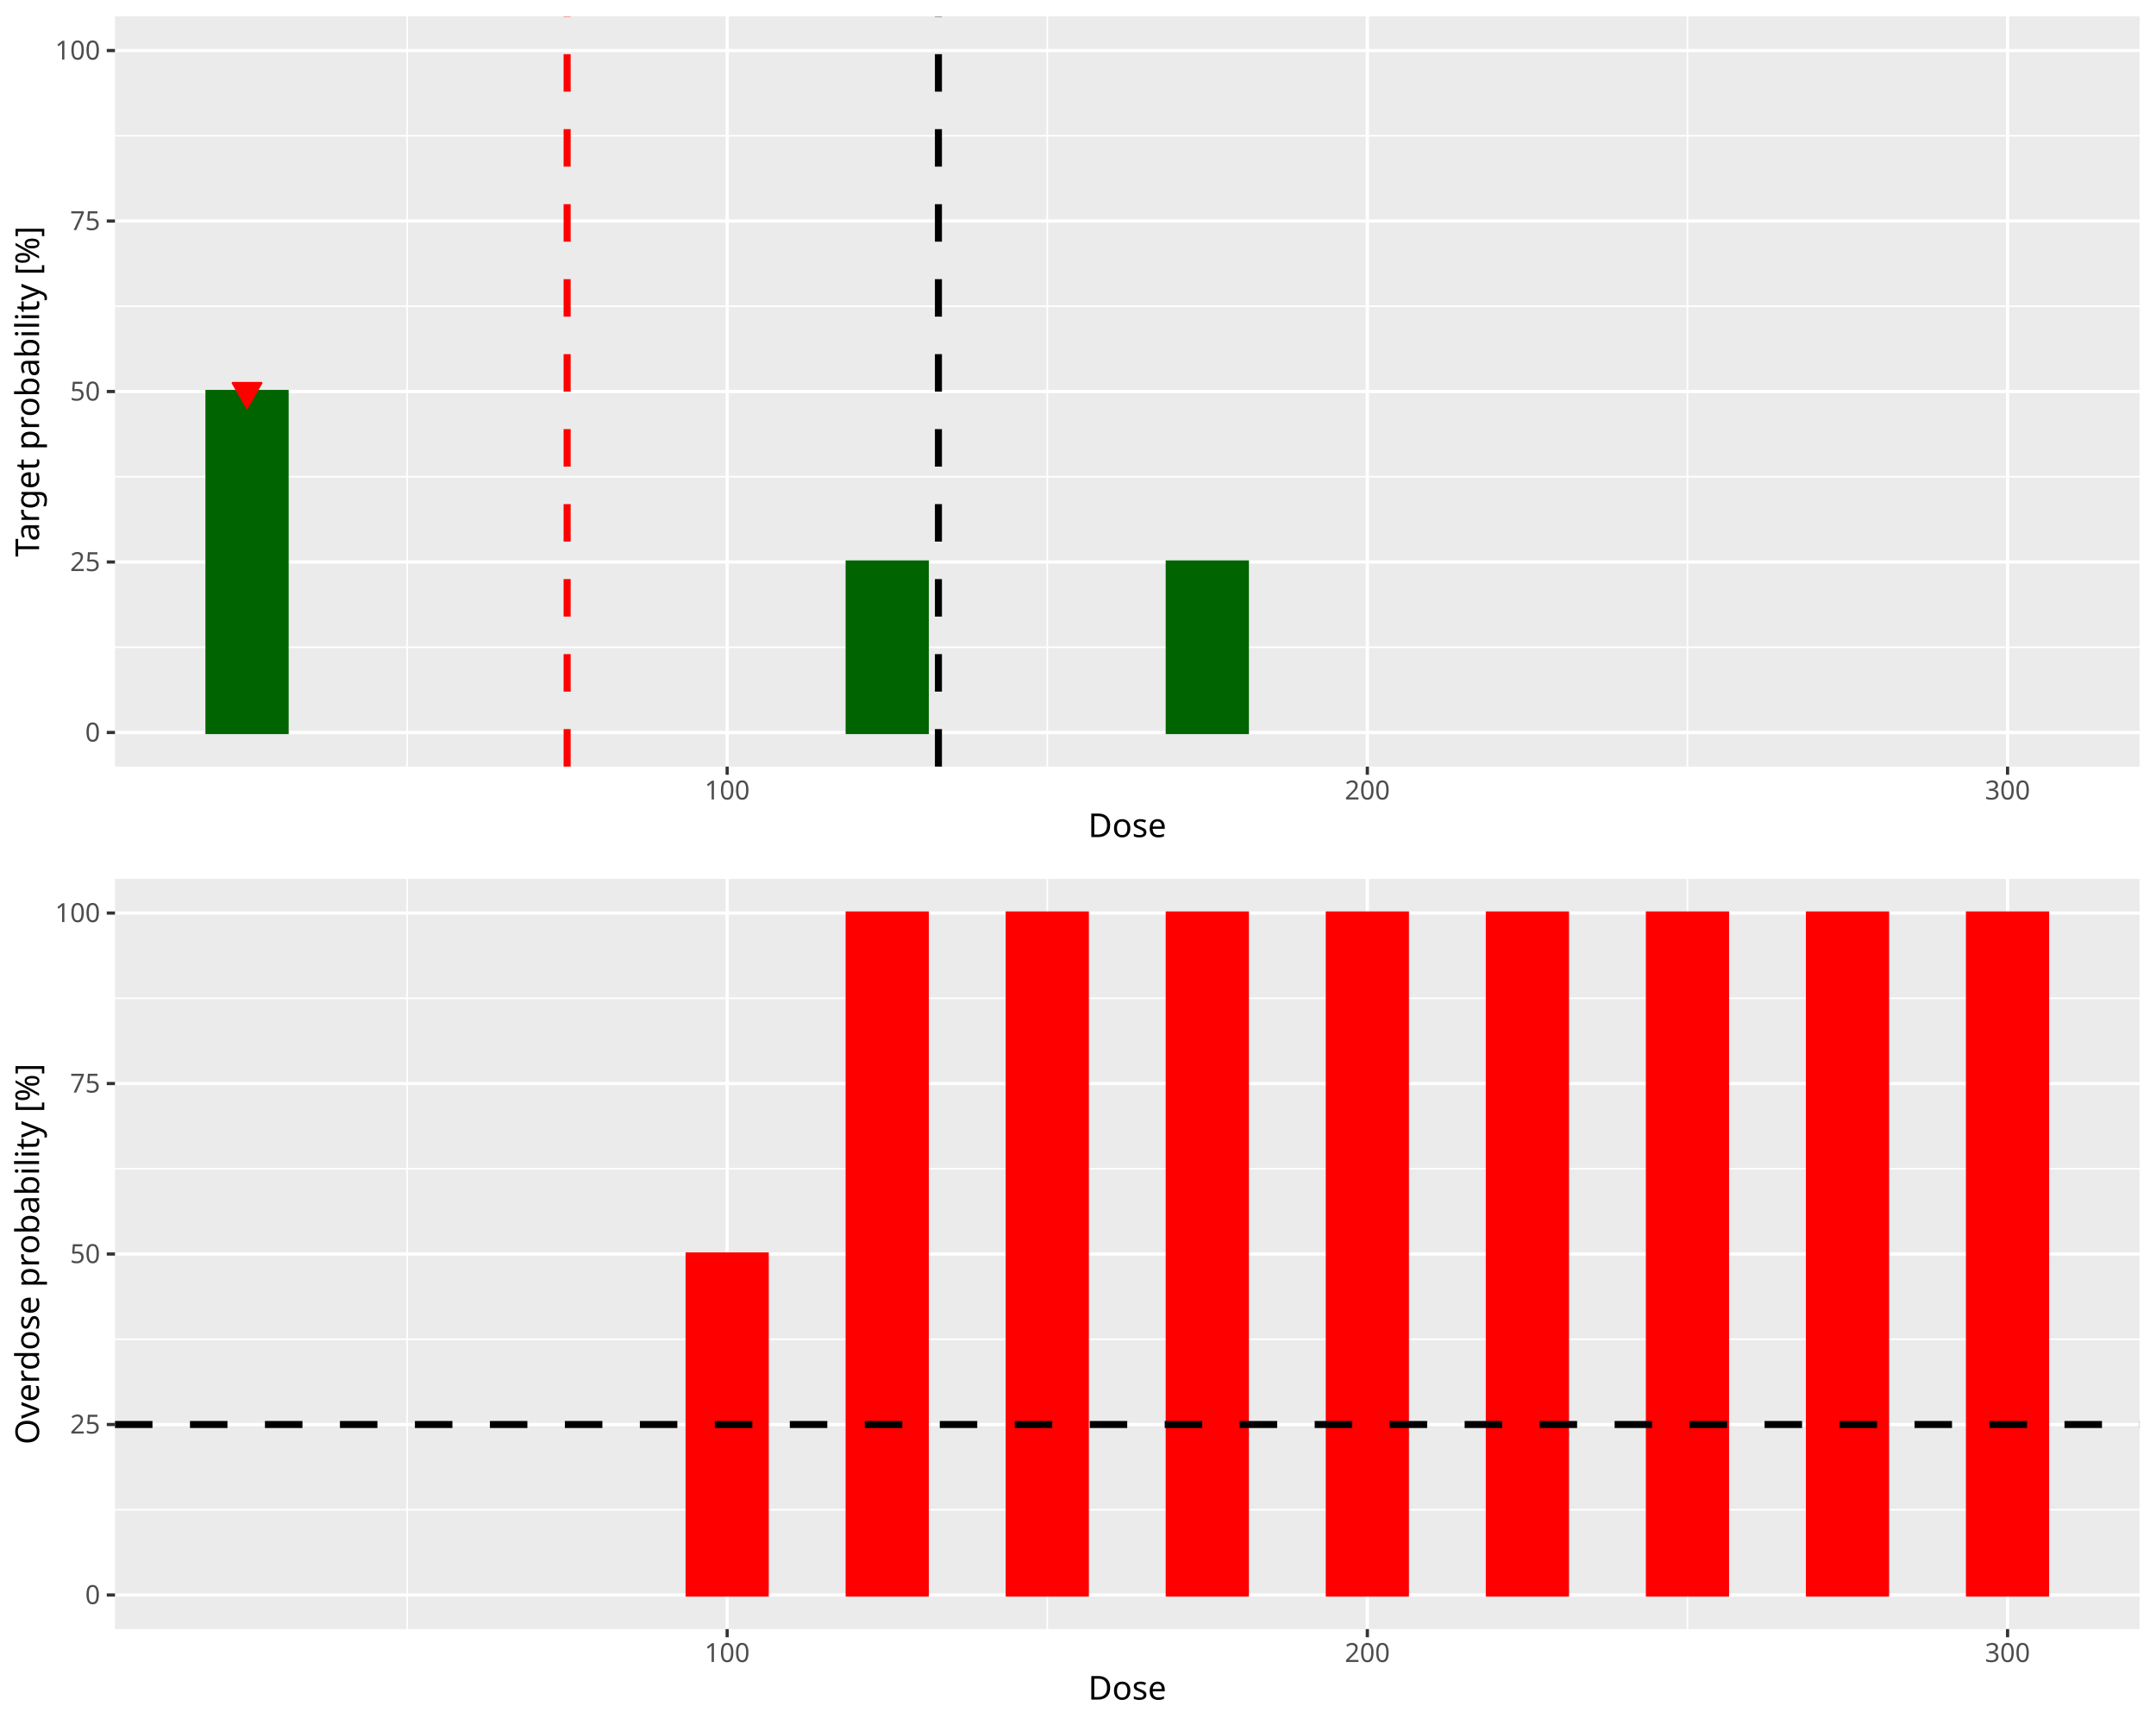
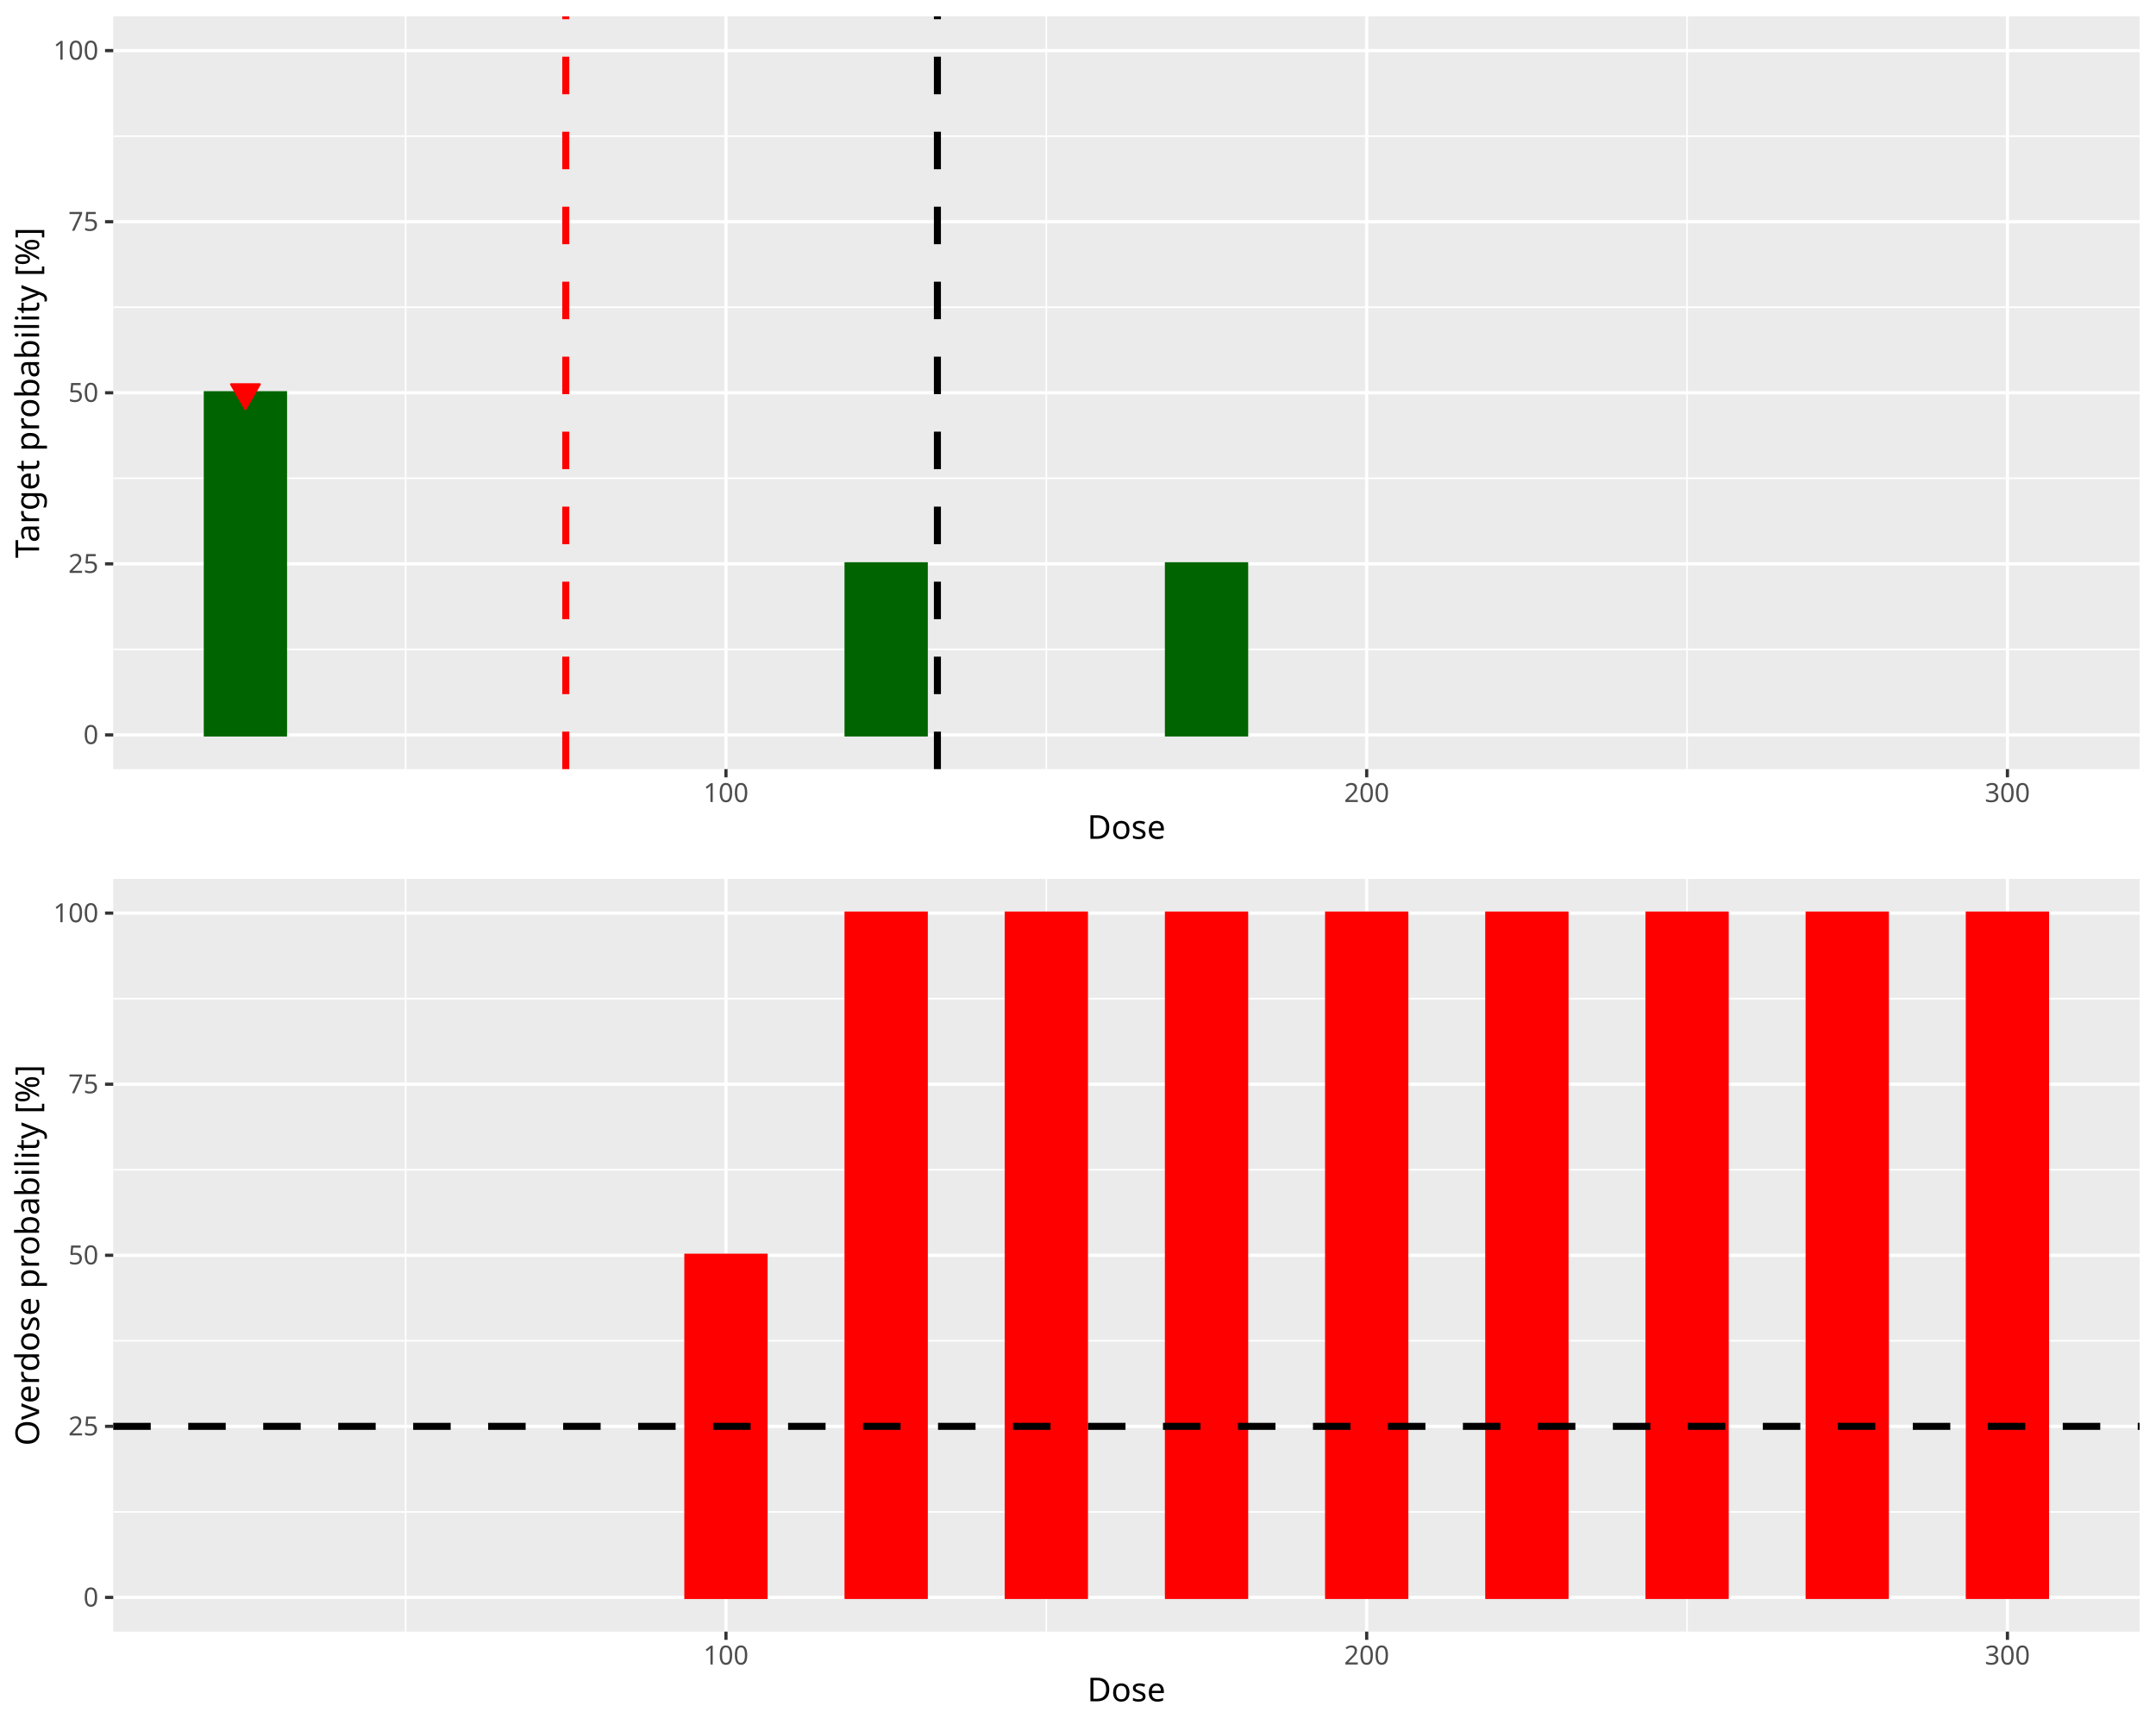
<svg xmlns="http://www.w3.org/2000/svg" class="svglite" data-engine-version="2.0" width="720.00pt" height="576.00pt" viewBox="0 0 720.00 576.00">
  <defs>
    <style type="text/css">
    .svglite line, .svglite polyline, .svglite polygon, .svglite path, .svglite rect, .svglite circle {
      fill: none;
      stroke: #000000;
      stroke-linecap: round;
      stroke-linejoin: round;
      stroke-miterlimit: 10.00;
    }
  </style>
  </defs>
  <rect width="100%" height="100%" style="stroke: none; fill: #FFFFFF;" />
  <defs>
    <clipPath id="cpMC4wMHw3MjAuMDB8MC4wMHw1NzYuMDA=">
      <rect x="0.00" y="0.00" width="720.00" height="576.00" />
    </clipPath>
  </defs>
  <g clip-path="url(#cpMC4wMHw3MjAuMDB8MC4wMHw1NzYuMDA=)">
</g>
  <defs>
    <clipPath id="cpMC4wMHw3MjAuMDB8MC4wMHwyODguMDA=">
      <rect x="0.00" y="0.00" width="720.00" height="288.00" />
    </clipPath>
  </defs>
  <g clip-path="url(#cpMC4wMHw3MjAuMDB8MC4wMHwyODguMDA=)">
-     <rect x="0.00" y="0.00" width="720.00" height="288.00" style="stroke-width: 1.07; stroke: #FFFFFF; fill: #FFFFFF;" />
+     <rect x="0.00" y="-0" width="720.00" height="288.00" style="stroke-width: 1.07; stroke: #FFFFFF; fill: #FFFFFF;" />
  </g>
  <g clip-path="url(#cpMC4wMHw3MjAuMDB8MC4wMHw1NzYuMDA=)">
</g>
  <defs>
-     <clipPath id="cpMzguNDB8NzE0LjUyfDUuNDh8MjU1Ljk3">
-       <rect x="38.40" y="5.48" width="676.12" height="250.49" />
+     <clipPath id="cpMzcuODJ8NzE0LjUyfDUuNDh8MjU2Ljgy">
+       <rect x="37.82" y="5.48" width="676.70" height="251.34" />
    </clipPath>
  </defs>
-   <g clip-path="url(#cpMzguNDB8NzE0LjUyfDUuNDh8MjU1Ljk3)">
-     <rect x="38.40" y="5.48" width="676.12" height="250.49" style="stroke-width: 1.07; stroke: none; fill: #EBEBEB;" />
-     <polyline points="38.40,216.12 714.52,216.12 " style="stroke-width: 0.53; stroke: #FFFFFF; stroke-linecap: butt;" />
-     <polyline points="38.40,159.19 714.52,159.19 " style="stroke-width: 0.53; stroke: #FFFFFF; stroke-linecap: butt;" />
-     <polyline points="38.40,102.26 714.52,102.26 " style="stroke-width: 0.53; stroke: #FFFFFF; stroke-linecap: butt;" />
-     <polyline points="38.40,45.33 714.52,45.33 " style="stroke-width: 0.53; stroke: #FFFFFF; stroke-linecap: butt;" />
-     <polyline points="135.95,255.97 135.95,5.48 " style="stroke-width: 0.53; stroke: #FFFFFF; stroke-linecap: butt;" />
-     <polyline points="349.74,255.97 349.74,5.48 " style="stroke-width: 0.53; stroke: #FFFFFF; stroke-linecap: butt;" />
-     <polyline points="563.53,255.97 563.53,5.48 " style="stroke-width: 0.53; stroke: #FFFFFF; stroke-linecap: butt;" />
-     <polyline points="38.40,244.59 714.52,244.59 " style="stroke-width: 1.07; stroke: #FFFFFF; stroke-linecap: butt;" />
-     <polyline points="38.40,187.66 714.52,187.66 " style="stroke-width: 1.07; stroke: #FFFFFF; stroke-linecap: butt;" />
-     <polyline points="38.40,130.73 714.52,130.73 " style="stroke-width: 1.07; stroke: #FFFFFF; stroke-linecap: butt;" />
-     <polyline points="38.40,73.80 714.52,73.80 " style="stroke-width: 1.07; stroke: #FFFFFF; stroke-linecap: butt;" />
-     <polyline points="38.40,16.87 714.52,16.87 " style="stroke-width: 1.07; stroke: #FFFFFF; stroke-linecap: butt;" />
-     <polyline points="242.84,255.97 242.84,5.48 " style="stroke-width: 1.07; stroke: #FFFFFF; stroke-linecap: butt;" />
-     <polyline points="456.63,255.97 456.63,5.48 " style="stroke-width: 1.07; stroke: #FFFFFF; stroke-linecap: butt;" />
-     <polyline points="670.43,255.97 670.43,5.48 " style="stroke-width: 1.07; stroke: #FFFFFF; stroke-linecap: butt;" />
-     <rect x="69.14" y="130.73" width="26.72" height="113.86" style="stroke-width: 1.07; stroke: #006400; stroke-linecap: butt; stroke-linejoin: miter; fill: #006400;" />
-     <rect x="122.59" y="244.59" width="26.72" height="0.00" style="stroke-width: 1.07; stroke: #006400; stroke-linecap: butt; stroke-linejoin: miter; fill: #006400;" />
-     <rect x="176.03" y="244.59" width="26.72" height="0.00" style="stroke-width: 1.07; stroke: #006400; stroke-linecap: butt; stroke-linejoin: miter; fill: #006400;" />
-     <rect x="229.48" y="244.59" width="26.72" height="0.00" style="stroke-width: 1.07; stroke: #006400; stroke-linecap: butt; stroke-linejoin: miter; fill: #006400;" />
-     <rect x="282.93" y="187.66" width="26.72" height="56.93" style="stroke-width: 1.07; stroke: #006400; stroke-linecap: butt; stroke-linejoin: miter; fill: #006400;" />
-     <rect x="336.38" y="244.59" width="26.72" height="0.00" style="stroke-width: 1.07; stroke: #006400; stroke-linecap: butt; stroke-linejoin: miter; fill: #006400;" />
-     <rect x="389.82" y="187.66" width="26.72" height="56.93" style="stroke-width: 1.07; stroke: #006400; stroke-linecap: butt; stroke-linejoin: miter; fill: #006400;" />
-     <rect x="443.27" y="244.59" width="26.72" height="0.00" style="stroke-width: 1.07; stroke: #006400; stroke-linecap: butt; stroke-linejoin: miter; fill: #006400;" />
-     <rect x="496.72" y="244.59" width="26.72" height="0.00" style="stroke-width: 1.07; stroke: #006400; stroke-linecap: butt; stroke-linejoin: miter; fill: #006400;" />
-     <rect x="550.17" y="244.59" width="26.72" height="0.00" style="stroke-width: 1.07; stroke: #006400; stroke-linecap: butt; stroke-linejoin: miter; fill: #006400;" />
-     <rect x="603.62" y="244.59" width="26.72" height="0.00" style="stroke-width: 1.07; stroke: #006400; stroke-linecap: butt; stroke-linejoin: miter; fill: #006400;" />
-     <rect x="657.06" y="244.59" width="26.72" height="0.00" style="stroke-width: 1.07; stroke: #006400; stroke-linecap: butt; stroke-linejoin: miter; fill: #006400;" />
-     <line x1="313.39" y1="255.97" x2="313.39" y2="5.48" style="stroke-width: 2.35; stroke-dasharray: 12.52,12.52; stroke-linecap: butt;" />
-     <line x1="189.39" y1="255.97" x2="189.39" y2="5.48" style="stroke-width: 2.35; stroke: #FF0000; stroke-dasharray: 12.52,12.52; stroke-linecap: butt;" />
-     <polygon points="82.50,136.19 87.29,127.89 77.71,127.89 " style="stroke-width: 0.71; stroke: #FF0000; fill: #FF0000;" />
+   <g clip-path="url(#cpMzcuODJ8NzE0LjUyfDUuNDh8MjU2Ljgy)">
+     <rect x="37.82" y="5.48" width="676.70" height="251.34" style="stroke-width: 1.07; stroke: none; fill: #EBEBEB;" />
+     <polyline points="37.82,216.84 714.52,216.84 " style="stroke-width: 0.53; stroke: #FFFFFF; stroke-linecap: butt;" />
+     <polyline points="37.82,159.71 714.52,159.71 " style="stroke-width: 0.53; stroke: #FFFFFF; stroke-linecap: butt;" />
+     <polyline points="37.82,102.59 714.52,102.59 " style="stroke-width: 0.53; stroke: #FFFFFF; stroke-linecap: butt;" />
+     <polyline points="37.82,45.47 714.52,45.47 " style="stroke-width: 0.53; stroke: #FFFFFF; stroke-linecap: butt;" />
+     <polyline points="135.45,256.82 135.45,5.48 " style="stroke-width: 0.53; stroke: #FFFFFF; stroke-linecap: butt;" />
+     <polyline points="349.43,256.82 349.43,5.48 " style="stroke-width: 0.53; stroke: #FFFFFF; stroke-linecap: butt;" />
+     <polyline points="563.40,256.82 563.40,5.48 " style="stroke-width: 0.53; stroke: #FFFFFF; stroke-linecap: butt;" />
+     <polyline points="37.82,245.40 714.52,245.40 " style="stroke-width: 1.07; stroke: #FFFFFF; stroke-linecap: butt;" />
+     <polyline points="37.82,188.27 714.52,188.27 " style="stroke-width: 1.07; stroke: #FFFFFF; stroke-linecap: butt;" />
+     <polyline points="37.82,131.15 714.52,131.15 " style="stroke-width: 1.07; stroke: #FFFFFF; stroke-linecap: butt;" />
+     <polyline points="37.82,74.03 714.52,74.03 " style="stroke-width: 1.07; stroke: #FFFFFF; stroke-linecap: butt;" />
+     <polyline points="37.82,16.90 714.52,16.90 " style="stroke-width: 1.07; stroke: #FFFFFF; stroke-linecap: butt;" />
+     <polyline points="242.44,256.82 242.44,5.48 " style="stroke-width: 1.07; stroke: #FFFFFF; stroke-linecap: butt;" />
+     <polyline points="456.41,256.82 456.41,5.48 " style="stroke-width: 1.07; stroke: #FFFFFF; stroke-linecap: butt;" />
+     <polyline points="670.39,256.82 670.39,5.48 " style="stroke-width: 1.07; stroke: #FFFFFF; stroke-linecap: butt;" />
+     <rect x="68.58" y="131.15" width="26.75" height="114.25" style="stroke-width: 1.07; stroke: #006400; stroke-linecap: butt; stroke-linejoin: miter; fill: #006400;" />
+     <rect x="122.08" y="245.40" width="26.75" height="0.00" style="stroke-width: 1.07; stroke: #006400; stroke-linecap: butt; stroke-linejoin: miter; fill: #006400;" />
+     <rect x="175.57" y="245.40" width="26.75" height="0.00" style="stroke-width: 1.07; stroke: #006400; stroke-linecap: butt; stroke-linejoin: miter; fill: #006400;" />
+     <rect x="229.06" y="245.40" width="26.75" height="0.00" style="stroke-width: 1.07; stroke: #006400; stroke-linecap: butt; stroke-linejoin: miter; fill: #006400;" />
+     <rect x="282.56" y="188.27" width="26.75" height="57.12" style="stroke-width: 1.07; stroke: #006400; stroke-linecap: butt; stroke-linejoin: miter; fill: #006400;" />
+     <rect x="336.05" y="245.40" width="26.75" height="0.00" style="stroke-width: 1.07; stroke: #006400; stroke-linecap: butt; stroke-linejoin: miter; fill: #006400;" />
+     <rect x="389.55" y="188.27" width="26.75" height="57.12" style="stroke-width: 1.07; stroke: #006400; stroke-linecap: butt; stroke-linejoin: miter; fill: #006400;" />
+     <rect x="443.04" y="245.40" width="26.75" height="0.00" style="stroke-width: 1.07; stroke: #006400; stroke-linecap: butt; stroke-linejoin: miter; fill: #006400;" />
+     <rect x="496.53" y="245.40" width="26.75" height="0.00" style="stroke-width: 1.07; stroke: #006400; stroke-linecap: butt; stroke-linejoin: miter; fill: #006400;" />
+     <rect x="550.03" y="245.40" width="26.75" height="0.00" style="stroke-width: 1.07; stroke: #006400; stroke-linecap: butt; stroke-linejoin: miter; fill: #006400;" />
+     <rect x="603.52" y="245.40" width="26.75" height="0.00" style="stroke-width: 1.07; stroke: #006400; stroke-linecap: butt; stroke-linejoin: miter; fill: #006400;" />
+     <rect x="657.01" y="245.40" width="26.75" height="0.00" style="stroke-width: 1.07; stroke: #006400; stroke-linecap: butt; stroke-linejoin: miter; fill: #006400;" />
+     <line x1="313.05" y1="256.82" x2="313.05" y2="5.48" style="stroke-width: 2.35; stroke-dasharray: 12.52,12.52; stroke-linecap: butt;" />
+     <line x1="188.94" y1="256.82" x2="188.94" y2="5.48" style="stroke-width: 2.35; stroke: #FF0000; stroke-dasharray: 12.52,12.52; stroke-linecap: butt;" />
+     <polygon points="81.96,136.61 86.75,128.32 77.17,128.32 " style="stroke-width: 0.71; stroke: #FF0000; fill: #FF0000;" />
  </g>
  <g clip-path="url(#cpMC4wMHw3MjAuMDB8MC4wMHw1NzYuMDA=)">
-     <text x="33.47" y="247.61" text-anchor="end" style="font-size: 8.80px; fill: #4D4D4D; font-family: sans;" textLength="4.89px" lengthAdjust="spacingAndGlyphs">0</text>
-     <text x="33.47" y="190.68" text-anchor="end" style="font-size: 8.80px; fill: #4D4D4D; font-family: sans;" textLength="9.79px" lengthAdjust="spacingAndGlyphs">25</text>
-     <text x="33.47" y="133.75" text-anchor="end" style="font-size: 8.80px; fill: #4D4D4D; font-family: sans;" textLength="9.79px" lengthAdjust="spacingAndGlyphs">50</text>
-     <text x="33.47" y="76.82" text-anchor="end" style="font-size: 8.80px; fill: #4D4D4D; font-family: sans;" textLength="9.79px" lengthAdjust="spacingAndGlyphs">75</text>
-     <text x="33.47" y="19.89" text-anchor="end" style="font-size: 8.80px; fill: #4D4D4D; font-family: sans;" textLength="14.68px" lengthAdjust="spacingAndGlyphs">100</text>
-     <polyline points="35.66,244.59 38.40,244.59 " style="stroke-width: 1.07; stroke: #333333; stroke-linecap: butt;" />
-     <polyline points="35.66,187.66 38.40,187.66 " style="stroke-width: 1.07; stroke: #333333; stroke-linecap: butt;" />
-     <polyline points="35.66,130.73 38.40,130.73 " style="stroke-width: 1.07; stroke: #333333; stroke-linecap: butt;" />
-     <polyline points="35.66,73.80 38.40,73.80 " style="stroke-width: 1.07; stroke: #333333; stroke-linecap: butt;" />
-     <polyline points="35.66,16.87 38.40,16.87 " style="stroke-width: 1.07; stroke: #333333; stroke-linecap: butt;" />
-     <polyline points="242.84,258.71 242.84,255.97 " style="stroke-width: 1.07; stroke: #333333; stroke-linecap: butt;" />
-     <polyline points="456.63,258.71 456.63,255.97 " style="stroke-width: 1.07; stroke: #333333; stroke-linecap: butt;" />
-     <polyline points="670.43,258.71 670.43,255.97 " style="stroke-width: 1.07; stroke: #333333; stroke-linecap: butt;" />
-     <text x="242.84" y="266.96" text-anchor="middle" style="font-size: 8.80px; fill: #4D4D4D; font-family: sans;" textLength="14.68px" lengthAdjust="spacingAndGlyphs">100</text>
-     <text x="456.63" y="266.96" text-anchor="middle" style="font-size: 8.80px; fill: #4D4D4D; font-family: sans;" textLength="14.68px" lengthAdjust="spacingAndGlyphs">200</text>
-     <text x="670.43" y="266.96" text-anchor="middle" style="font-size: 8.80px; fill: #4D4D4D; font-family: sans;" textLength="14.68px" lengthAdjust="spacingAndGlyphs">300</text>
-     <text x="376.46" y="279.52" text-anchor="middle" style="font-size: 11.00px; font-family: sans;" textLength="25.69px" lengthAdjust="spacingAndGlyphs">Dose</text>
-     <text transform="translate(13.05,130.73) rotate(-90)" text-anchor="middle" style="font-size: 11.00px; font-family: sans;" textLength="103.94px" lengthAdjust="spacingAndGlyphs">Target probability [%]</text>
+     <text x="32.89" y="248.43" text-anchor="end" style="font-size: 8.80px; fill: #4D4D4D; font-family: sans;" textLength="4.89px" lengthAdjust="spacingAndGlyphs">0</text>
+     <text x="32.89" y="191.30" text-anchor="end" style="font-size: 8.80px; fill: #4D4D4D; font-family: sans;" textLength="9.79px" lengthAdjust="spacingAndGlyphs">25</text>
+     <text x="32.89" y="134.18" text-anchor="end" style="font-size: 8.80px; fill: #4D4D4D; font-family: sans;" textLength="9.79px" lengthAdjust="spacingAndGlyphs">50</text>
+     <text x="32.89" y="77.06" text-anchor="end" style="font-size: 8.80px; fill: #4D4D4D; font-family: sans;" textLength="9.79px" lengthAdjust="spacingAndGlyphs">75</text>
+     <text x="32.89" y="19.93" text-anchor="end" style="font-size: 8.80px; fill: #4D4D4D; font-family: sans;" textLength="14.68px" lengthAdjust="spacingAndGlyphs">100</text>
+     <polyline points="35.08,245.40 37.82,245.40 " style="stroke-width: 1.07; stroke: #333333; stroke-linecap: butt;" />
+     <polyline points="35.08,188.27 37.82,188.27 " style="stroke-width: 1.07; stroke: #333333; stroke-linecap: butt;" />
+     <polyline points="35.08,131.15 37.82,131.15 " style="stroke-width: 1.07; stroke: #333333; stroke-linecap: butt;" />
+     <polyline points="35.08,74.03 37.82,74.03 " style="stroke-width: 1.07; stroke: #333333; stroke-linecap: butt;" />
+     <polyline points="35.08,16.90 37.82,16.90 " style="stroke-width: 1.07; stroke: #333333; stroke-linecap: butt;" />
+     <polyline points="242.44,259.56 242.44,256.82 " style="stroke-width: 1.07; stroke: #333333; stroke-linecap: butt;" />
+     <polyline points="456.41,259.56 456.41,256.82 " style="stroke-width: 1.07; stroke: #333333; stroke-linecap: butt;" />
+     <polyline points="670.39,259.56 670.39,256.82 " style="stroke-width: 1.07; stroke: #333333; stroke-linecap: butt;" />
+     <text x="242.44" y="267.81" text-anchor="middle" style="font-size: 8.80px; fill: #4D4D4D; font-family: sans;" textLength="14.68px" lengthAdjust="spacingAndGlyphs">100</text>
+     <text x="456.41" y="267.81" text-anchor="middle" style="font-size: 8.80px; fill: #4D4D4D; font-family: sans;" textLength="14.68px" lengthAdjust="spacingAndGlyphs">200</text>
+     <text x="670.39" y="267.81" text-anchor="middle" style="font-size: 8.80px; fill: #4D4D4D; font-family: sans;" textLength="14.68px" lengthAdjust="spacingAndGlyphs">300</text>
+     <text x="376.17" y="280.10" text-anchor="middle" style="font-size: 11.00px; font-family: sans;" textLength="25.69px" lengthAdjust="spacingAndGlyphs">Dose</text>
+     <text transform="translate(13.05,131.15) rotate(-90)" text-anchor="middle" style="font-size: 11.00px; font-family: sans;" textLength="103.94px" lengthAdjust="spacingAndGlyphs">Target probability [%]</text>
  </g>
  <defs>
    <clipPath id="cpMC4wMHw3MjAuMDB8Mjg4LjAwfDU3Ni4wMA==">
      <rect x="0.00" y="288.00" width="720.00" height="288.00" />
    </clipPath>
  </defs>
  <g clip-path="url(#cpMC4wMHw3MjAuMDB8Mjg4LjAwfDU3Ni4wMA==)">
    <rect x="0.00" y="288.00" width="720.00" height="288.00" style="stroke-width: 1.07; stroke: #FFFFFF; fill: #FFFFFF;" />
  </g>
  <g clip-path="url(#cpMC4wMHw3MjAuMDB8MC4wMHw1NzYuMDA=)">
</g>
  <defs>
-     <clipPath id="cpMzguNDB8NzE0LjUyfDI5My40OHw1NDMuOTc=">
-       <rect x="38.40" y="293.48" width="676.12" height="250.49" />
+     <clipPath id="cpMzcuODJ8NzE0LjUyfDI5My40OHw1NDQuODI=">
+       <rect x="37.82" y="293.48" width="676.70" height="251.34" />
    </clipPath>
  </defs>
-   <g clip-path="url(#cpMzguNDB8NzE0LjUyfDI5My40OHw1NDMuOTc=)">
-     <rect x="38.40" y="293.48" width="676.12" height="250.49" style="stroke-width: 1.07; stroke: none; fill: #EBEBEB;" />
-     <polyline points="38.40,504.12 714.52,504.12 " style="stroke-width: 0.53; stroke: #FFFFFF; stroke-linecap: butt;" />
-     <polyline points="38.40,447.19 714.52,447.19 " style="stroke-width: 0.53; stroke: #FFFFFF; stroke-linecap: butt;" />
-     <polyline points="38.40,390.26 714.52,390.26 " style="stroke-width: 0.53; stroke: #FFFFFF; stroke-linecap: butt;" />
-     <polyline points="38.40,333.33 714.52,333.33 " style="stroke-width: 0.53; stroke: #FFFFFF; stroke-linecap: butt;" />
-     <polyline points="135.95,543.97 135.95,293.48 " style="stroke-width: 0.53; stroke: #FFFFFF; stroke-linecap: butt;" />
-     <polyline points="349.74,543.97 349.74,293.48 " style="stroke-width: 0.53; stroke: #FFFFFF; stroke-linecap: butt;" />
-     <polyline points="563.53,543.97 563.53,293.48 " style="stroke-width: 0.53; stroke: #FFFFFF; stroke-linecap: butt;" />
-     <polyline points="38.40,532.59 714.52,532.59 " style="stroke-width: 1.07; stroke: #FFFFFF; stroke-linecap: butt;" />
-     <polyline points="38.40,475.66 714.52,475.66 " style="stroke-width: 1.07; stroke: #FFFFFF; stroke-linecap: butt;" />
-     <polyline points="38.40,418.73 714.52,418.73 " style="stroke-width: 1.07; stroke: #FFFFFF; stroke-linecap: butt;" />
-     <polyline points="38.40,361.80 714.52,361.80 " style="stroke-width: 1.07; stroke: #FFFFFF; stroke-linecap: butt;" />
-     <polyline points="38.40,304.87 714.52,304.87 " style="stroke-width: 1.07; stroke: #FFFFFF; stroke-linecap: butt;" />
-     <polyline points="242.84,543.97 242.84,293.48 " style="stroke-width: 1.07; stroke: #FFFFFF; stroke-linecap: butt;" />
-     <polyline points="456.63,543.97 456.63,293.48 " style="stroke-width: 1.07; stroke: #FFFFFF; stroke-linecap: butt;" />
-     <polyline points="670.43,543.97 670.43,293.48 " style="stroke-width: 1.07; stroke: #FFFFFF; stroke-linecap: butt;" />
-     <rect x="69.14" y="532.59" width="26.72" height="0.00" style="stroke-width: 1.07; stroke: #FF0000; stroke-linecap: butt; stroke-linejoin: miter; fill: #FF0000;" />
-     <rect x="122.59" y="532.59" width="26.72" height="0.00" style="stroke-width: 1.07; stroke: #FF0000; stroke-linecap: butt; stroke-linejoin: miter; fill: #FF0000;" />
-     <rect x="176.03" y="532.59" width="26.72" height="0.00" style="stroke-width: 1.07; stroke: #FF0000; stroke-linecap: butt; stroke-linejoin: miter; fill: #FF0000;" />
-     <rect x="229.48" y="418.73" width="26.72" height="113.86" style="stroke-width: 1.07; stroke: #FF0000; stroke-linecap: butt; stroke-linejoin: miter; fill: #FF0000;" />
-     <rect x="282.93" y="304.87" width="26.72" height="227.72" style="stroke-width: 1.07; stroke: #FF0000; stroke-linecap: butt; stroke-linejoin: miter; fill: #FF0000;" />
-     <rect x="336.38" y="304.87" width="26.72" height="227.72" style="stroke-width: 1.07; stroke: #FF0000; stroke-linecap: butt; stroke-linejoin: miter; fill: #FF0000;" />
-     <rect x="389.82" y="304.87" width="26.72" height="227.72" style="stroke-width: 1.07; stroke: #FF0000; stroke-linecap: butt; stroke-linejoin: miter; fill: #FF0000;" />
-     <rect x="443.27" y="304.87" width="26.72" height="227.72" style="stroke-width: 1.07; stroke: #FF0000; stroke-linecap: butt; stroke-linejoin: miter; fill: #FF0000;" />
-     <rect x="496.72" y="304.87" width="26.72" height="227.72" style="stroke-width: 1.07; stroke: #FF0000; stroke-linecap: butt; stroke-linejoin: miter; fill: #FF0000;" />
-     <rect x="550.17" y="304.87" width="26.72" height="227.72" style="stroke-width: 1.07; stroke: #FF0000; stroke-linecap: butt; stroke-linejoin: miter; fill: #FF0000;" />
-     <rect x="603.62" y="304.87" width="26.72" height="227.72" style="stroke-width: 1.07; stroke: #FF0000; stroke-linecap: butt; stroke-linejoin: miter; fill: #FF0000;" />
-     <rect x="657.06" y="304.87" width="26.72" height="227.72" style="stroke-width: 1.07; stroke: #FF0000; stroke-linecap: butt; stroke-linejoin: miter; fill: #FF0000;" />
-     <line x1="38.40" y1="475.66" x2="714.52" y2="475.66" style="stroke-width: 2.35; stroke-dasharray: 12.52,12.52; stroke-linecap: butt;" />
+   <g clip-path="url(#cpMzcuODJ8NzE0LjUyfDI5My40OHw1NDQuODI=)">
+     <rect x="37.82" y="293.48" width="676.70" height="251.34" style="stroke-width: 1.07; stroke: none; fill: #EBEBEB;" />
+     <polyline points="37.82,504.84 714.52,504.84 " style="stroke-width: 0.53; stroke: #FFFFFF; stroke-linecap: butt;" />
+     <polyline points="37.82,447.71 714.52,447.71 " style="stroke-width: 0.53; stroke: #FFFFFF; stroke-linecap: butt;" />
+     <polyline points="37.82,390.59 714.52,390.59 " style="stroke-width: 0.53; stroke: #FFFFFF; stroke-linecap: butt;" />
+     <polyline points="37.82,333.47 714.52,333.47 " style="stroke-width: 0.53; stroke: #FFFFFF; stroke-linecap: butt;" />
+     <polyline points="135.45,544.82 135.45,293.48 " style="stroke-width: 0.53; stroke: #FFFFFF; stroke-linecap: butt;" />
+     <polyline points="349.43,544.82 349.43,293.48 " style="stroke-width: 0.53; stroke: #FFFFFF; stroke-linecap: butt;" />
+     <polyline points="563.40,544.82 563.40,293.48 " style="stroke-width: 0.53; stroke: #FFFFFF; stroke-linecap: butt;" />
+     <polyline points="37.82,533.40 714.52,533.40 " style="stroke-width: 1.07; stroke: #FFFFFF; stroke-linecap: butt;" />
+     <polyline points="37.82,476.27 714.52,476.27 " style="stroke-width: 1.07; stroke: #FFFFFF; stroke-linecap: butt;" />
+     <polyline points="37.82,419.15 714.52,419.15 " style="stroke-width: 1.07; stroke: #FFFFFF; stroke-linecap: butt;" />
+     <polyline points="37.82,362.03 714.52,362.03 " style="stroke-width: 1.07; stroke: #FFFFFF; stroke-linecap: butt;" />
+     <polyline points="37.82,304.90 714.52,304.90 " style="stroke-width: 1.07; stroke: #FFFFFF; stroke-linecap: butt;" />
+     <polyline points="242.44,544.82 242.44,293.48 " style="stroke-width: 1.07; stroke: #FFFFFF; stroke-linecap: butt;" />
+     <polyline points="456.41,544.82 456.41,293.48 " style="stroke-width: 1.07; stroke: #FFFFFF; stroke-linecap: butt;" />
+     <polyline points="670.39,544.82 670.39,293.48 " style="stroke-width: 1.07; stroke: #FFFFFF; stroke-linecap: butt;" />
+     <rect x="68.58" y="533.40" width="26.75" height="0.00" style="stroke-width: 1.07; stroke: #FF0000; stroke-linecap: butt; stroke-linejoin: miter; fill: #FF0000;" />
+     <rect x="122.08" y="533.40" width="26.75" height="0.00" style="stroke-width: 1.07; stroke: #FF0000; stroke-linecap: butt; stroke-linejoin: miter; fill: #FF0000;" />
+     <rect x="175.57" y="533.40" width="26.75" height="0.00" style="stroke-width: 1.07; stroke: #FF0000; stroke-linecap: butt; stroke-linejoin: miter; fill: #FF0000;" />
+     <rect x="229.06" y="419.15" width="26.75" height="114.25" style="stroke-width: 1.07; stroke: #FF0000; stroke-linecap: butt; stroke-linejoin: miter; fill: #FF0000;" />
+     <rect x="282.56" y="304.90" width="26.75" height="228.49" style="stroke-width: 1.07; stroke: #FF0000; stroke-linecap: butt; stroke-linejoin: miter; fill: #FF0000;" />
+     <rect x="336.05" y="304.90" width="26.75" height="228.49" style="stroke-width: 1.07; stroke: #FF0000; stroke-linecap: butt; stroke-linejoin: miter; fill: #FF0000;" />
+     <rect x="389.55" y="304.90" width="26.75" height="228.49" style="stroke-width: 1.07; stroke: #FF0000; stroke-linecap: butt; stroke-linejoin: miter; fill: #FF0000;" />
+     <rect x="443.04" y="304.90" width="26.75" height="228.49" style="stroke-width: 1.07; stroke: #FF0000; stroke-linecap: butt; stroke-linejoin: miter; fill: #FF0000;" />
+     <rect x="496.53" y="304.90" width="26.75" height="228.49" style="stroke-width: 1.07; stroke: #FF0000; stroke-linecap: butt; stroke-linejoin: miter; fill: #FF0000;" />
+     <rect x="550.03" y="304.90" width="26.75" height="228.49" style="stroke-width: 1.07; stroke: #FF0000; stroke-linecap: butt; stroke-linejoin: miter; fill: #FF0000;" />
+     <rect x="603.52" y="304.90" width="26.75" height="228.49" style="stroke-width: 1.07; stroke: #FF0000; stroke-linecap: butt; stroke-linejoin: miter; fill: #FF0000;" />
+     <rect x="657.01" y="304.90" width="26.75" height="228.49" style="stroke-width: 1.07; stroke: #FF0000; stroke-linecap: butt; stroke-linejoin: miter; fill: #FF0000;" />
+     <line x1="37.82" y1="476.27" x2="714.52" y2="476.27" style="stroke-width: 2.35; stroke-dasharray: 12.52,12.52; stroke-linecap: butt;" />
  </g>
  <g clip-path="url(#cpMC4wMHw3MjAuMDB8MC4wMHw1NzYuMDA=)">
-     <text x="33.47" y="535.61" text-anchor="end" style="font-size: 8.80px; fill: #4D4D4D; font-family: sans;" textLength="4.89px" lengthAdjust="spacingAndGlyphs">0</text>
-     <text x="33.47" y="478.68" text-anchor="end" style="font-size: 8.80px; fill: #4D4D4D; font-family: sans;" textLength="9.79px" lengthAdjust="spacingAndGlyphs">25</text>
-     <text x="33.47" y="421.75" text-anchor="end" style="font-size: 8.80px; fill: #4D4D4D; font-family: sans;" textLength="9.79px" lengthAdjust="spacingAndGlyphs">50</text>
-     <text x="33.47" y="364.82" text-anchor="end" style="font-size: 8.80px; fill: #4D4D4D; font-family: sans;" textLength="9.79px" lengthAdjust="spacingAndGlyphs">75</text>
-     <text x="33.47" y="307.89" text-anchor="end" style="font-size: 8.80px; fill: #4D4D4D; font-family: sans;" textLength="14.68px" lengthAdjust="spacingAndGlyphs">100</text>
-     <polyline points="35.66,532.59 38.40,532.59 " style="stroke-width: 1.07; stroke: #333333; stroke-linecap: butt;" />
-     <polyline points="35.66,475.66 38.40,475.66 " style="stroke-width: 1.07; stroke: #333333; stroke-linecap: butt;" />
-     <polyline points="35.66,418.73 38.40,418.73 " style="stroke-width: 1.07; stroke: #333333; stroke-linecap: butt;" />
-     <polyline points="35.66,361.80 38.40,361.80 " style="stroke-width: 1.07; stroke: #333333; stroke-linecap: butt;" />
-     <polyline points="35.66,304.87 38.40,304.87 " style="stroke-width: 1.07; stroke: #333333; stroke-linecap: butt;" />
-     <polyline points="242.84,546.71 242.84,543.97 " style="stroke-width: 1.07; stroke: #333333; stroke-linecap: butt;" />
-     <polyline points="456.63,546.71 456.63,543.97 " style="stroke-width: 1.07; stroke: #333333; stroke-linecap: butt;" />
-     <polyline points="670.43,546.71 670.43,543.97 " style="stroke-width: 1.07; stroke: #333333; stroke-linecap: butt;" />
-     <text x="242.84" y="554.96" text-anchor="middle" style="font-size: 8.80px; fill: #4D4D4D; font-family: sans;" textLength="14.68px" lengthAdjust="spacingAndGlyphs">100</text>
-     <text x="456.63" y="554.96" text-anchor="middle" style="font-size: 8.80px; fill: #4D4D4D; font-family: sans;" textLength="14.68px" lengthAdjust="spacingAndGlyphs">200</text>
-     <text x="670.43" y="554.96" text-anchor="middle" style="font-size: 8.80px; fill: #4D4D4D; font-family: sans;" textLength="14.68px" lengthAdjust="spacingAndGlyphs">300</text>
-     <text x="376.46" y="567.52" text-anchor="middle" style="font-size: 11.00px; font-family: sans;" textLength="25.69px" lengthAdjust="spacingAndGlyphs">Dose</text>
-     <text transform="translate(13.05,418.73) rotate(-90)" text-anchor="middle" style="font-size: 11.00px; font-family: sans;" textLength="119.85px" lengthAdjust="spacingAndGlyphs">Overdose probability [%]</text>
+     <text x="32.89" y="536.43" text-anchor="end" style="font-size: 8.80px; fill: #4D4D4D; font-family: sans;" textLength="4.89px" lengthAdjust="spacingAndGlyphs">0</text>
+     <text x="32.89" y="479.30" text-anchor="end" style="font-size: 8.80px; fill: #4D4D4D; font-family: sans;" textLength="9.79px" lengthAdjust="spacingAndGlyphs">25</text>
+     <text x="32.89" y="422.18" text-anchor="end" style="font-size: 8.80px; fill: #4D4D4D; font-family: sans;" textLength="9.79px" lengthAdjust="spacingAndGlyphs">50</text>
+     <text x="32.89" y="365.06" text-anchor="end" style="font-size: 8.80px; fill: #4D4D4D; font-family: sans;" textLength="9.79px" lengthAdjust="spacingAndGlyphs">75</text>
+     <text x="32.89" y="307.93" text-anchor="end" style="font-size: 8.80px; fill: #4D4D4D; font-family: sans;" textLength="14.68px" lengthAdjust="spacingAndGlyphs">100</text>
+     <polyline points="35.08,533.40 37.82,533.40 " style="stroke-width: 1.07; stroke: #333333; stroke-linecap: butt;" />
+     <polyline points="35.08,476.27 37.82,476.27 " style="stroke-width: 1.07; stroke: #333333; stroke-linecap: butt;" />
+     <polyline points="35.08,419.15 37.82,419.15 " style="stroke-width: 1.07; stroke: #333333; stroke-linecap: butt;" />
+     <polyline points="35.08,362.03 37.82,362.03 " style="stroke-width: 1.07; stroke: #333333; stroke-linecap: butt;" />
+     <polyline points="35.08,304.90 37.82,304.90 " style="stroke-width: 1.07; stroke: #333333; stroke-linecap: butt;" />
+     <polyline points="242.44,547.56 242.44,544.82 " style="stroke-width: 1.07; stroke: #333333; stroke-linecap: butt;" />
+     <polyline points="456.41,547.56 456.41,544.82 " style="stroke-width: 1.07; stroke: #333333; stroke-linecap: butt;" />
+     <polyline points="670.39,547.56 670.39,544.82 " style="stroke-width: 1.07; stroke: #333333; stroke-linecap: butt;" />
+     <text x="242.44" y="555.81" text-anchor="middle" style="font-size: 8.80px; fill: #4D4D4D; font-family: sans;" textLength="14.68px" lengthAdjust="spacingAndGlyphs">100</text>
+     <text x="456.41" y="555.81" text-anchor="middle" style="font-size: 8.80px; fill: #4D4D4D; font-family: sans;" textLength="14.68px" lengthAdjust="spacingAndGlyphs">200</text>
+     <text x="670.39" y="555.81" text-anchor="middle" style="font-size: 8.80px; fill: #4D4D4D; font-family: sans;" textLength="14.68px" lengthAdjust="spacingAndGlyphs">300</text>
+     <text x="376.17" y="568.10" text-anchor="middle" style="font-size: 11.00px; font-family: sans;" textLength="25.69px" lengthAdjust="spacingAndGlyphs">Dose</text>
+     <text transform="translate(13.05,419.15) rotate(-90)" text-anchor="middle" style="font-size: 11.00px; font-family: sans;" textLength="119.85px" lengthAdjust="spacingAndGlyphs">Overdose probability [%]</text>
  </g>
</svg>
